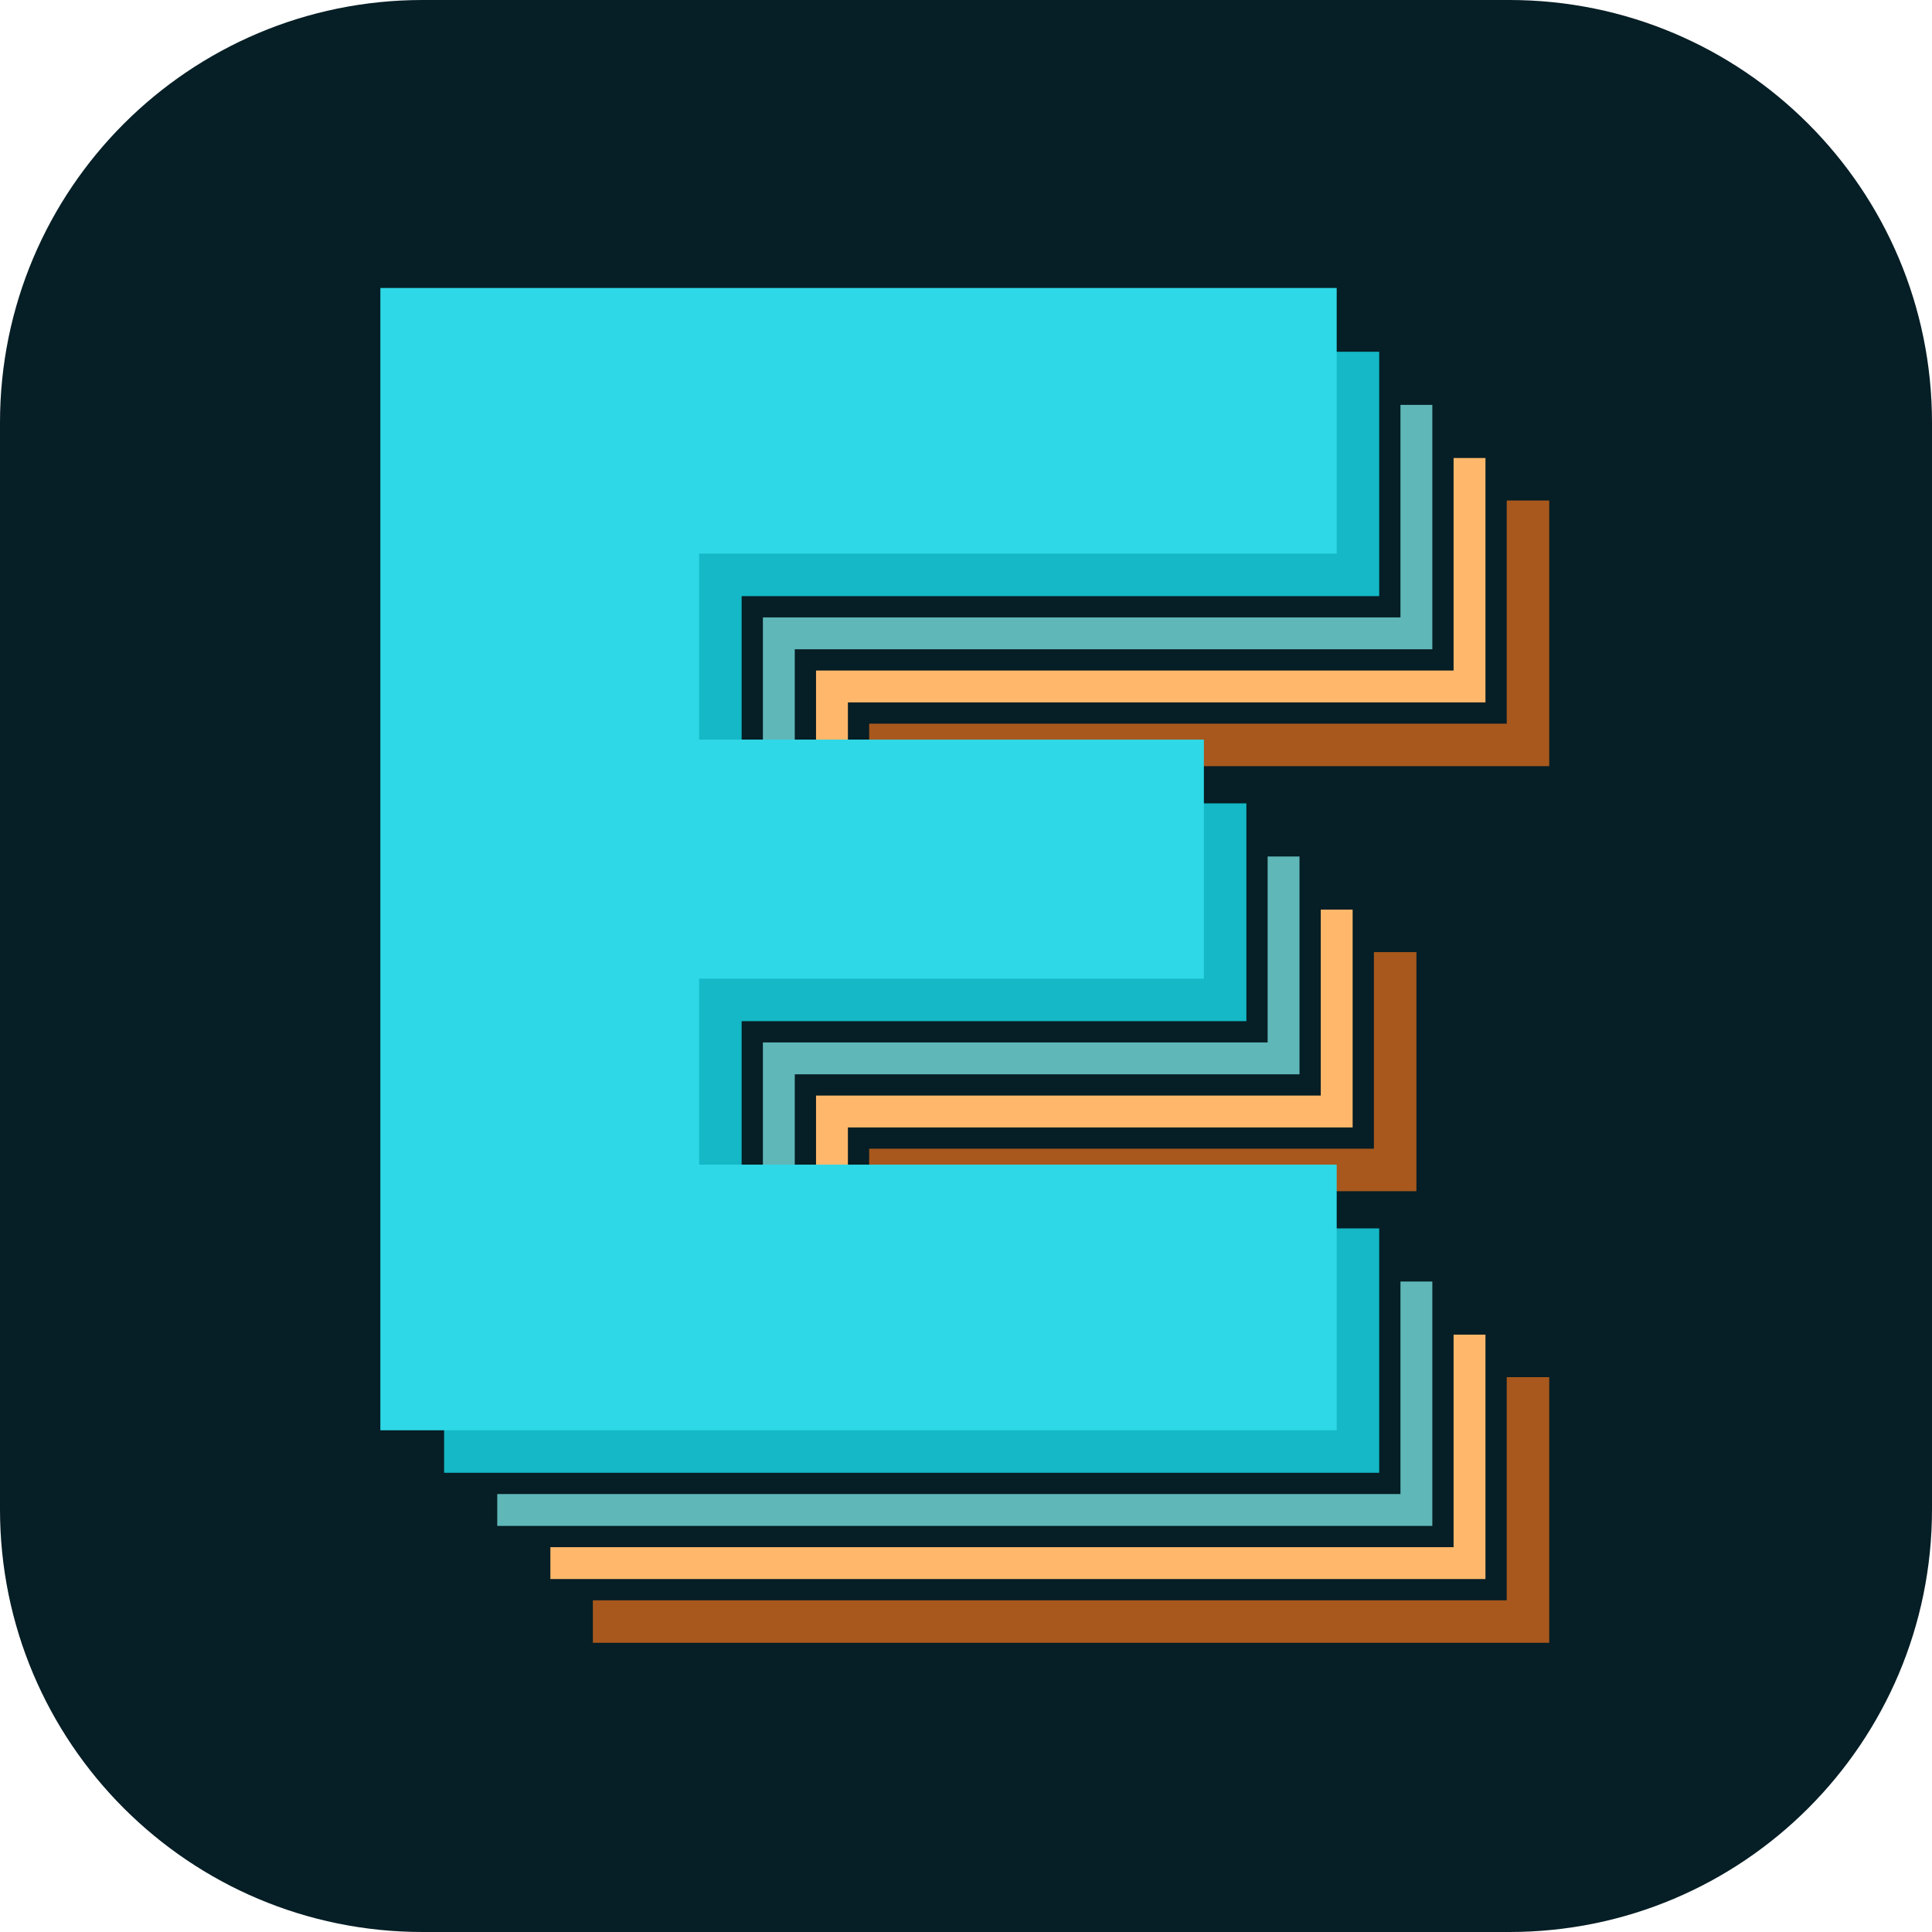
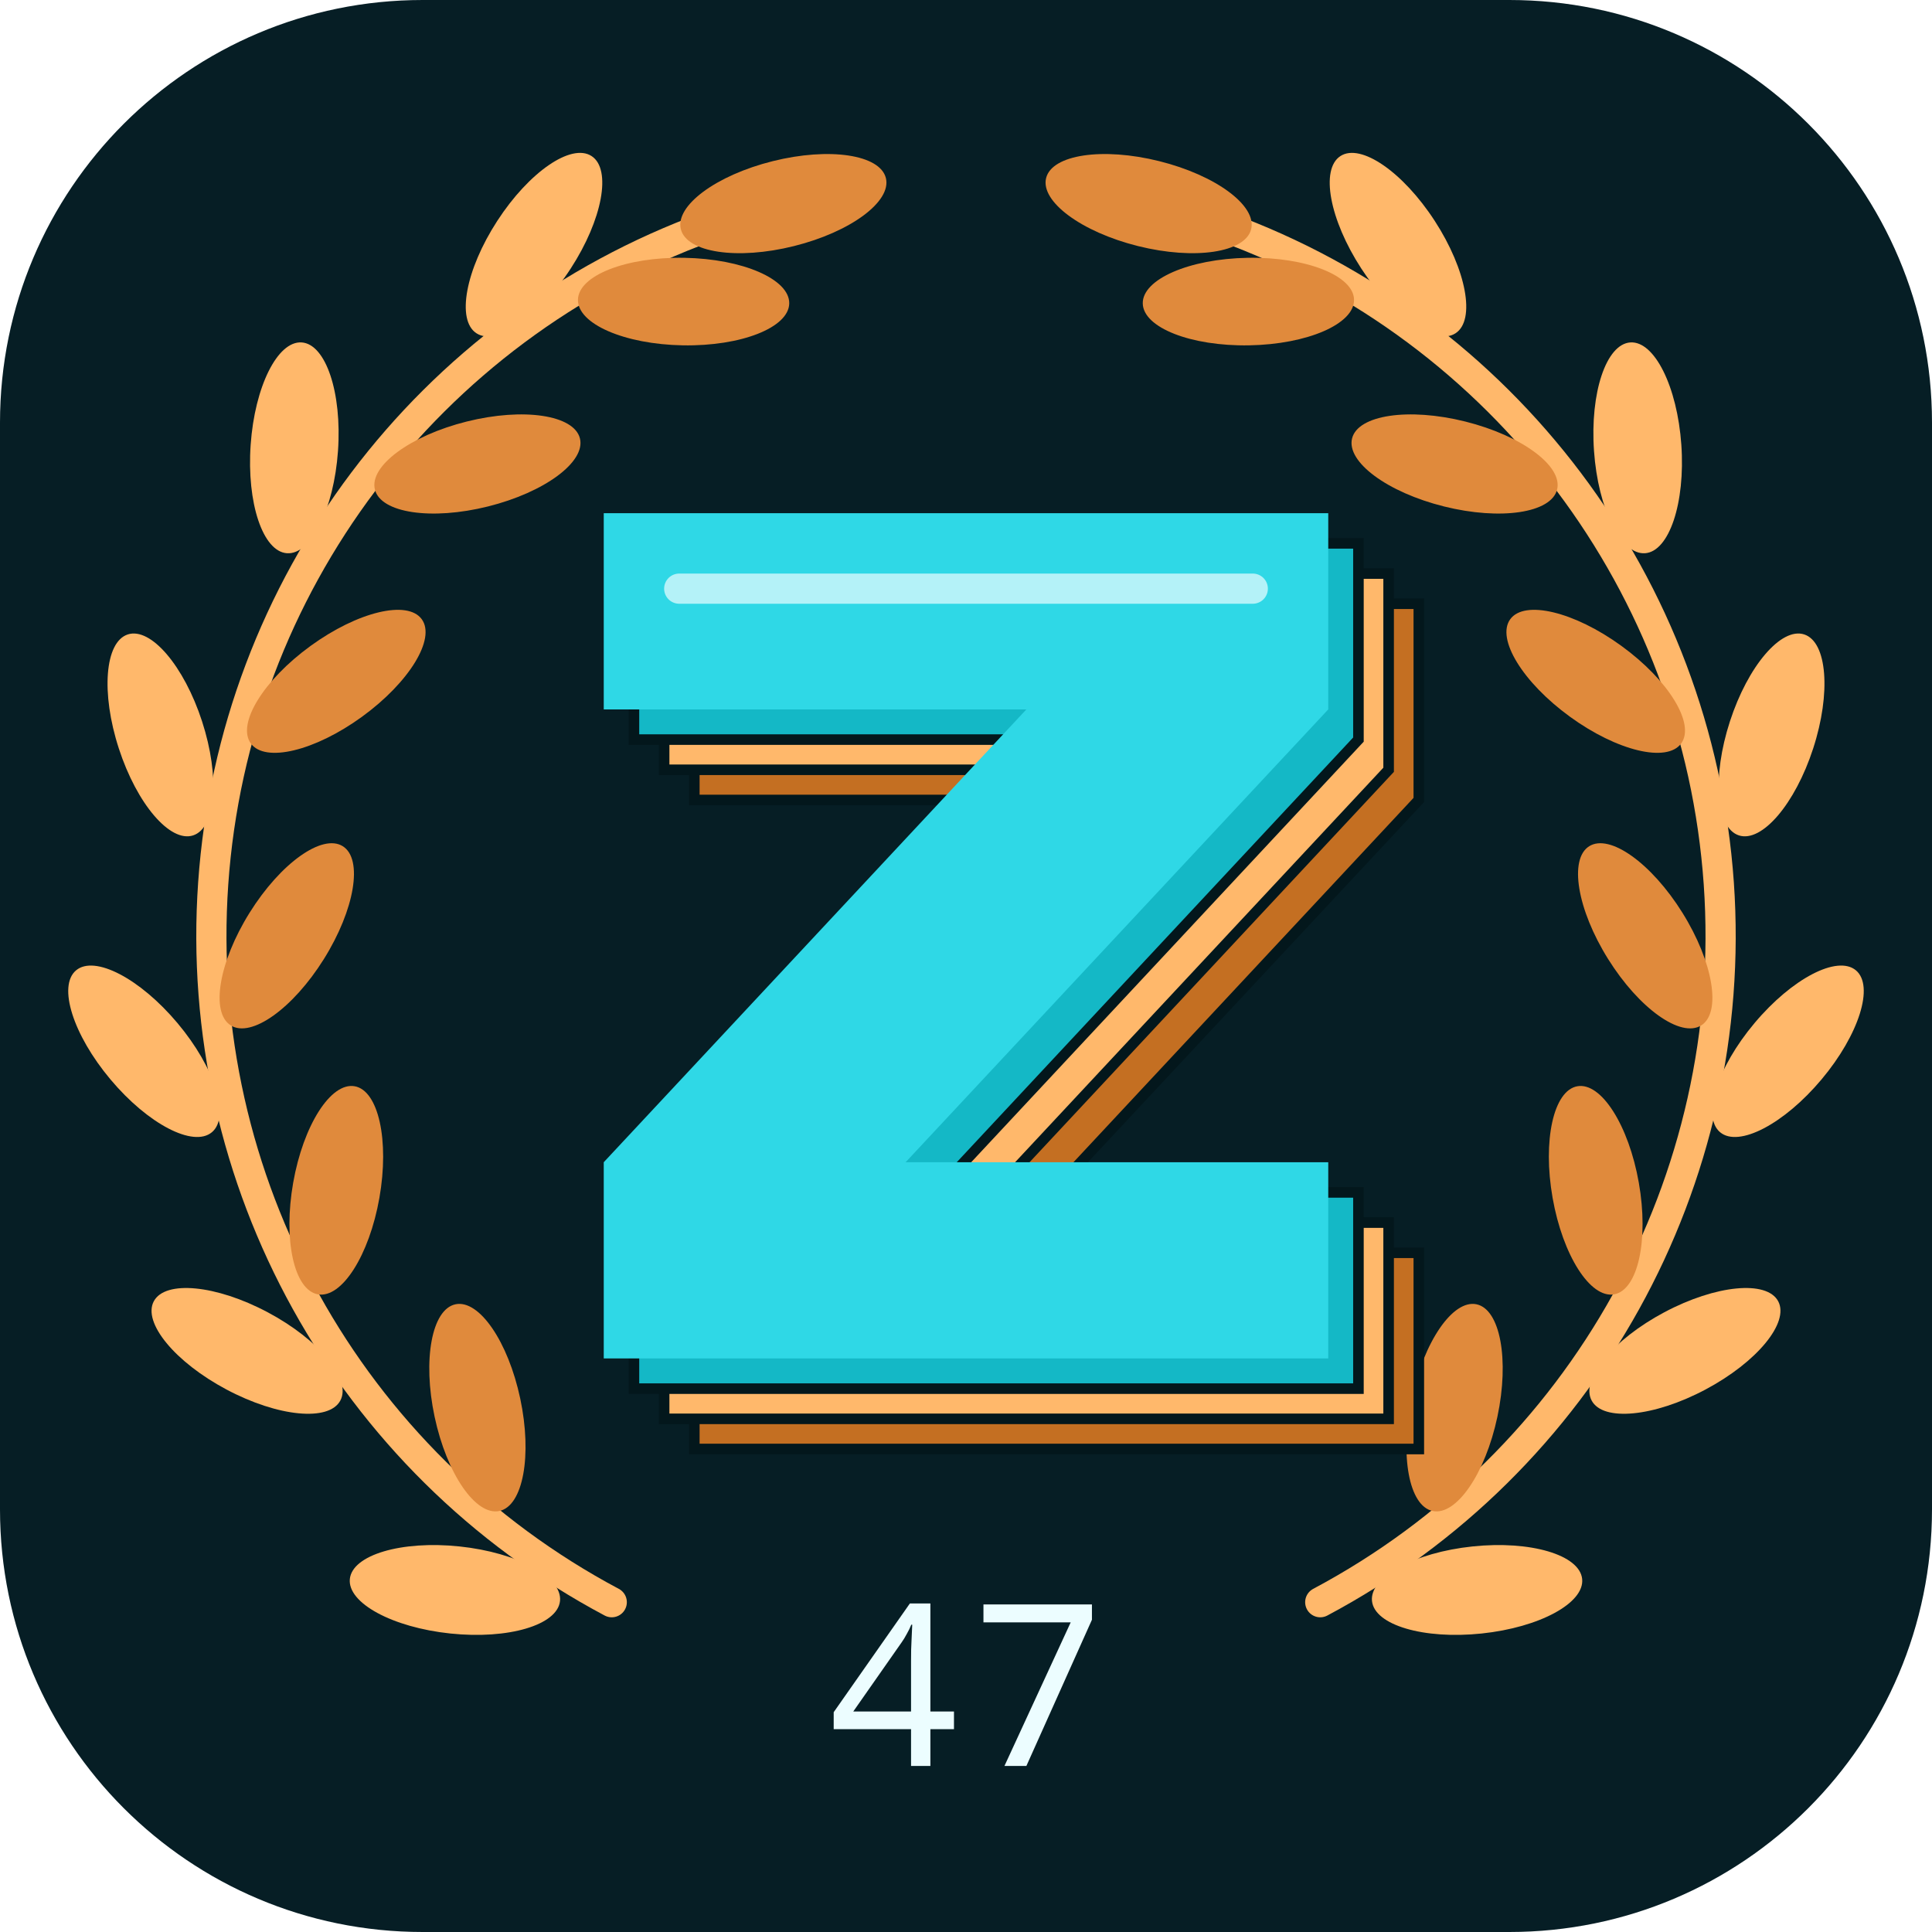
<svg xmlns="http://www.w3.org/2000/svg" viewBox="0 0 64 64">
  <rect width="64" height="64" rx="14" fill="#061e25" />
-   <g transform="translate(3.8 2.5) scale(0.44)">
-     <path d="M20 16H92V36H44V50H82V68H44V82H92V102H20Z" transform="translate(16 16)" fill="#a8581d" />
-     <path d="M20 16H92V36H44V50H82V68H44V82H92V102H20Z" transform="translate(12 12)" fill="#ffb86b" stroke="#061e25" stroke-width="1.6" />
-     <path d="M20 16H92V36H44V50H82V68H44V82H92V102H20Z" transform="translate(8 8)" fill="#5fb7b8" stroke="#061e25" stroke-width="1.6" />
-     <path d="M20 16H92V36H44V50H82V68H44V82H92V102H20Z" transform="translate(4 4)" fill="#14b8c6" stroke="#061e25" stroke-width="1.6" />
-     <path d="M20 16H92V36H44V50H82V68H44V82H92V102H20Z" fill="#2fd8e6" />
+   <g transform="translate(2 1) scale(0.5)">
+     <g>
+       <path d="M36.53 104.15A50 50 0 0 1 42.9 13.02" fill="none" stroke="#ffb86b" stroke-width="2" stroke-linecap="round" />
+       <ellipse cx="26.14" cy="103.34" rx="7" ry="2.9" fill="#ffb86b" transform="rotate(186 26.14 103.34)" />
+       <ellipse cx="27.63" cy="91.26" rx="7" ry="2.9" fill="#e08a3c" transform="rotate(258 27.63 91.26)" />
+       <ellipse cx="12.37" cy="87.5" rx="7" ry="2.9" fill="#ffb86b" transform="rotate(208 12.37 87.5)" />
+       <ellipse cx="18.28" cy="76.86" rx="7" ry="2.9" fill="#e08a3c" transform="rotate(280 18.28 76.86)" />
+       <ellipse cx="5.54" cy="67.65" rx="7" ry="2.9" fill="#ffb86b" transform="rotate(230 5.54 67.65)" />
+       <ellipse cx="15" cy="60" rx="7" ry="2.9" fill="#e08a3c" transform="rotate(302 15 60)" />
+       <ellipse cx="6.63" cy="46.69" rx="7" ry="2.9" fill="#ffb86b" transform="rotate(252 6.63 46.69)" />
+       <ellipse cx="18.28" cy="43.14" rx="7" ry="2.9" fill="#e08a3c" transform="rotate(324 18.28 43.14)" />
+       <ellipse cx="15.5" cy="27.67" rx="7" ry="2.9" fill="#ffb86b" transform="rotate(274 15.5 27.67)" />
+       <ellipse cx="27.63" cy="28.74" rx="7" ry="2.9" fill="#e08a3c" transform="rotate(346 27.63 28.74)" />
+       <ellipse cx="31.38" cy="14.21" rx="7" ry="2.9" fill="#ffb86b" transform="rotate(303 31.38 14.21)" />
+       <ellipse cx="41.29" cy="17.98" rx="7" ry="2.9" fill="#e08a3c" transform="rotate(361 41.29 17.98)" />
+       <ellipse cx="47.9" cy="11.49" rx="7" ry="2.9" fill="#e08a3c" transform="rotate(346 47.9 11.49)" />
+     </g>
+     <g transform="translate(120 0) scale(-1 1)">
+       <path d="M36.53 104.15A50 50 0 0 1 42.9 13.02" fill="none" stroke="#ffb86b" stroke-width="2" stroke-linecap="round" />
+       <ellipse cx="26.14" cy="103.34" rx="7" ry="2.9" fill="#ffb86b" transform="rotate(186 26.14 103.34)" />
+       <ellipse cx="27.63" cy="91.26" rx="7" ry="2.9" fill="#e08a3c" transform="rotate(258 27.63 91.26)" />
+       <ellipse cx="12.37" cy="87.5" rx="7" ry="2.9" fill="#ffb86b" transform="rotate(208 12.37 87.5)" />
+       <ellipse cx="18.28" cy="76.86" rx="7" ry="2.9" fill="#e08a3c" transform="rotate(280 18.28 76.86)" />
+       <ellipse cx="5.54" cy="67.65" rx="7" ry="2.9" fill="#ffb86b" transform="rotate(230 5.54 67.65)" />
+       <ellipse cx="15" cy="60" rx="7" ry="2.9" fill="#e08a3c" transform="rotate(302 15 60)" />
+       <ellipse cx="6.63" cy="46.69" rx="7" ry="2.9" fill="#ffb86b" transform="rotate(252 6.63 46.69)" />
+       <ellipse cx="18.28" cy="43.14" rx="7" ry="2.9" fill="#e08a3c" transform="rotate(324 18.28 43.14)" />
+       <ellipse cx="15.5" cy="27.67" rx="7" ry="2.9" fill="#ffb86b" transform="rotate(274 15.5 27.67)" />
+       <ellipse cx="27.63" cy="28.74" rx="7" ry="2.9" fill="#e08a3c" transform="rotate(346 27.63 28.74)" />
+       <ellipse cx="31.38" cy="14.21" rx="7" ry="2.9" fill="#ffb86b" transform="rotate(303 31.38 14.21)" />
+       <ellipse cx="41.29" cy="17.98" rx="7" ry="2.9" fill="#e08a3c" transform="rotate(361 41.29 17.98)" />
+       <ellipse cx="47.9" cy="11.49" rx="7" ry="2.9" fill="#e08a3c" transform="rotate(346 47.9 11.49)" />
+     </g>
+     <path d="M36 32H84V45L56 75H84V88H36V75L64 45H36Z" transform="translate(6 6)" fill="#c46f22" stroke="#03171c" stroke-width="0.7" />
+     <path d="M36 32H84V45L56 75H84V88H36V75L64 45H36Z" transform="translate(4 4)" fill="#ffb86b" stroke="#03171c" stroke-width="0.7" />
+     <path d="M36 32H84V45L56 75H84V88H36V75L64 45H36Z" transform="translate(2 2)" fill="#14b8c6" stroke="#03171c" stroke-width="0.7" />
+     <path d="M36 32H84V45L56 75H84V88H36V75L64 45H36Z" transform="translate(0 0)" fill="#2fd8e6" />
+     <path d="M41 37H79" stroke="#ecfdff" stroke-width="2" stroke-linecap="round" opacity="0.7" />
+     <text x="60" y="115" text-anchor="middle" font-family="Anton" font-size="15" letter-spacing="1" fill="#ecfdff">47</text>
  </g>
</svg>
